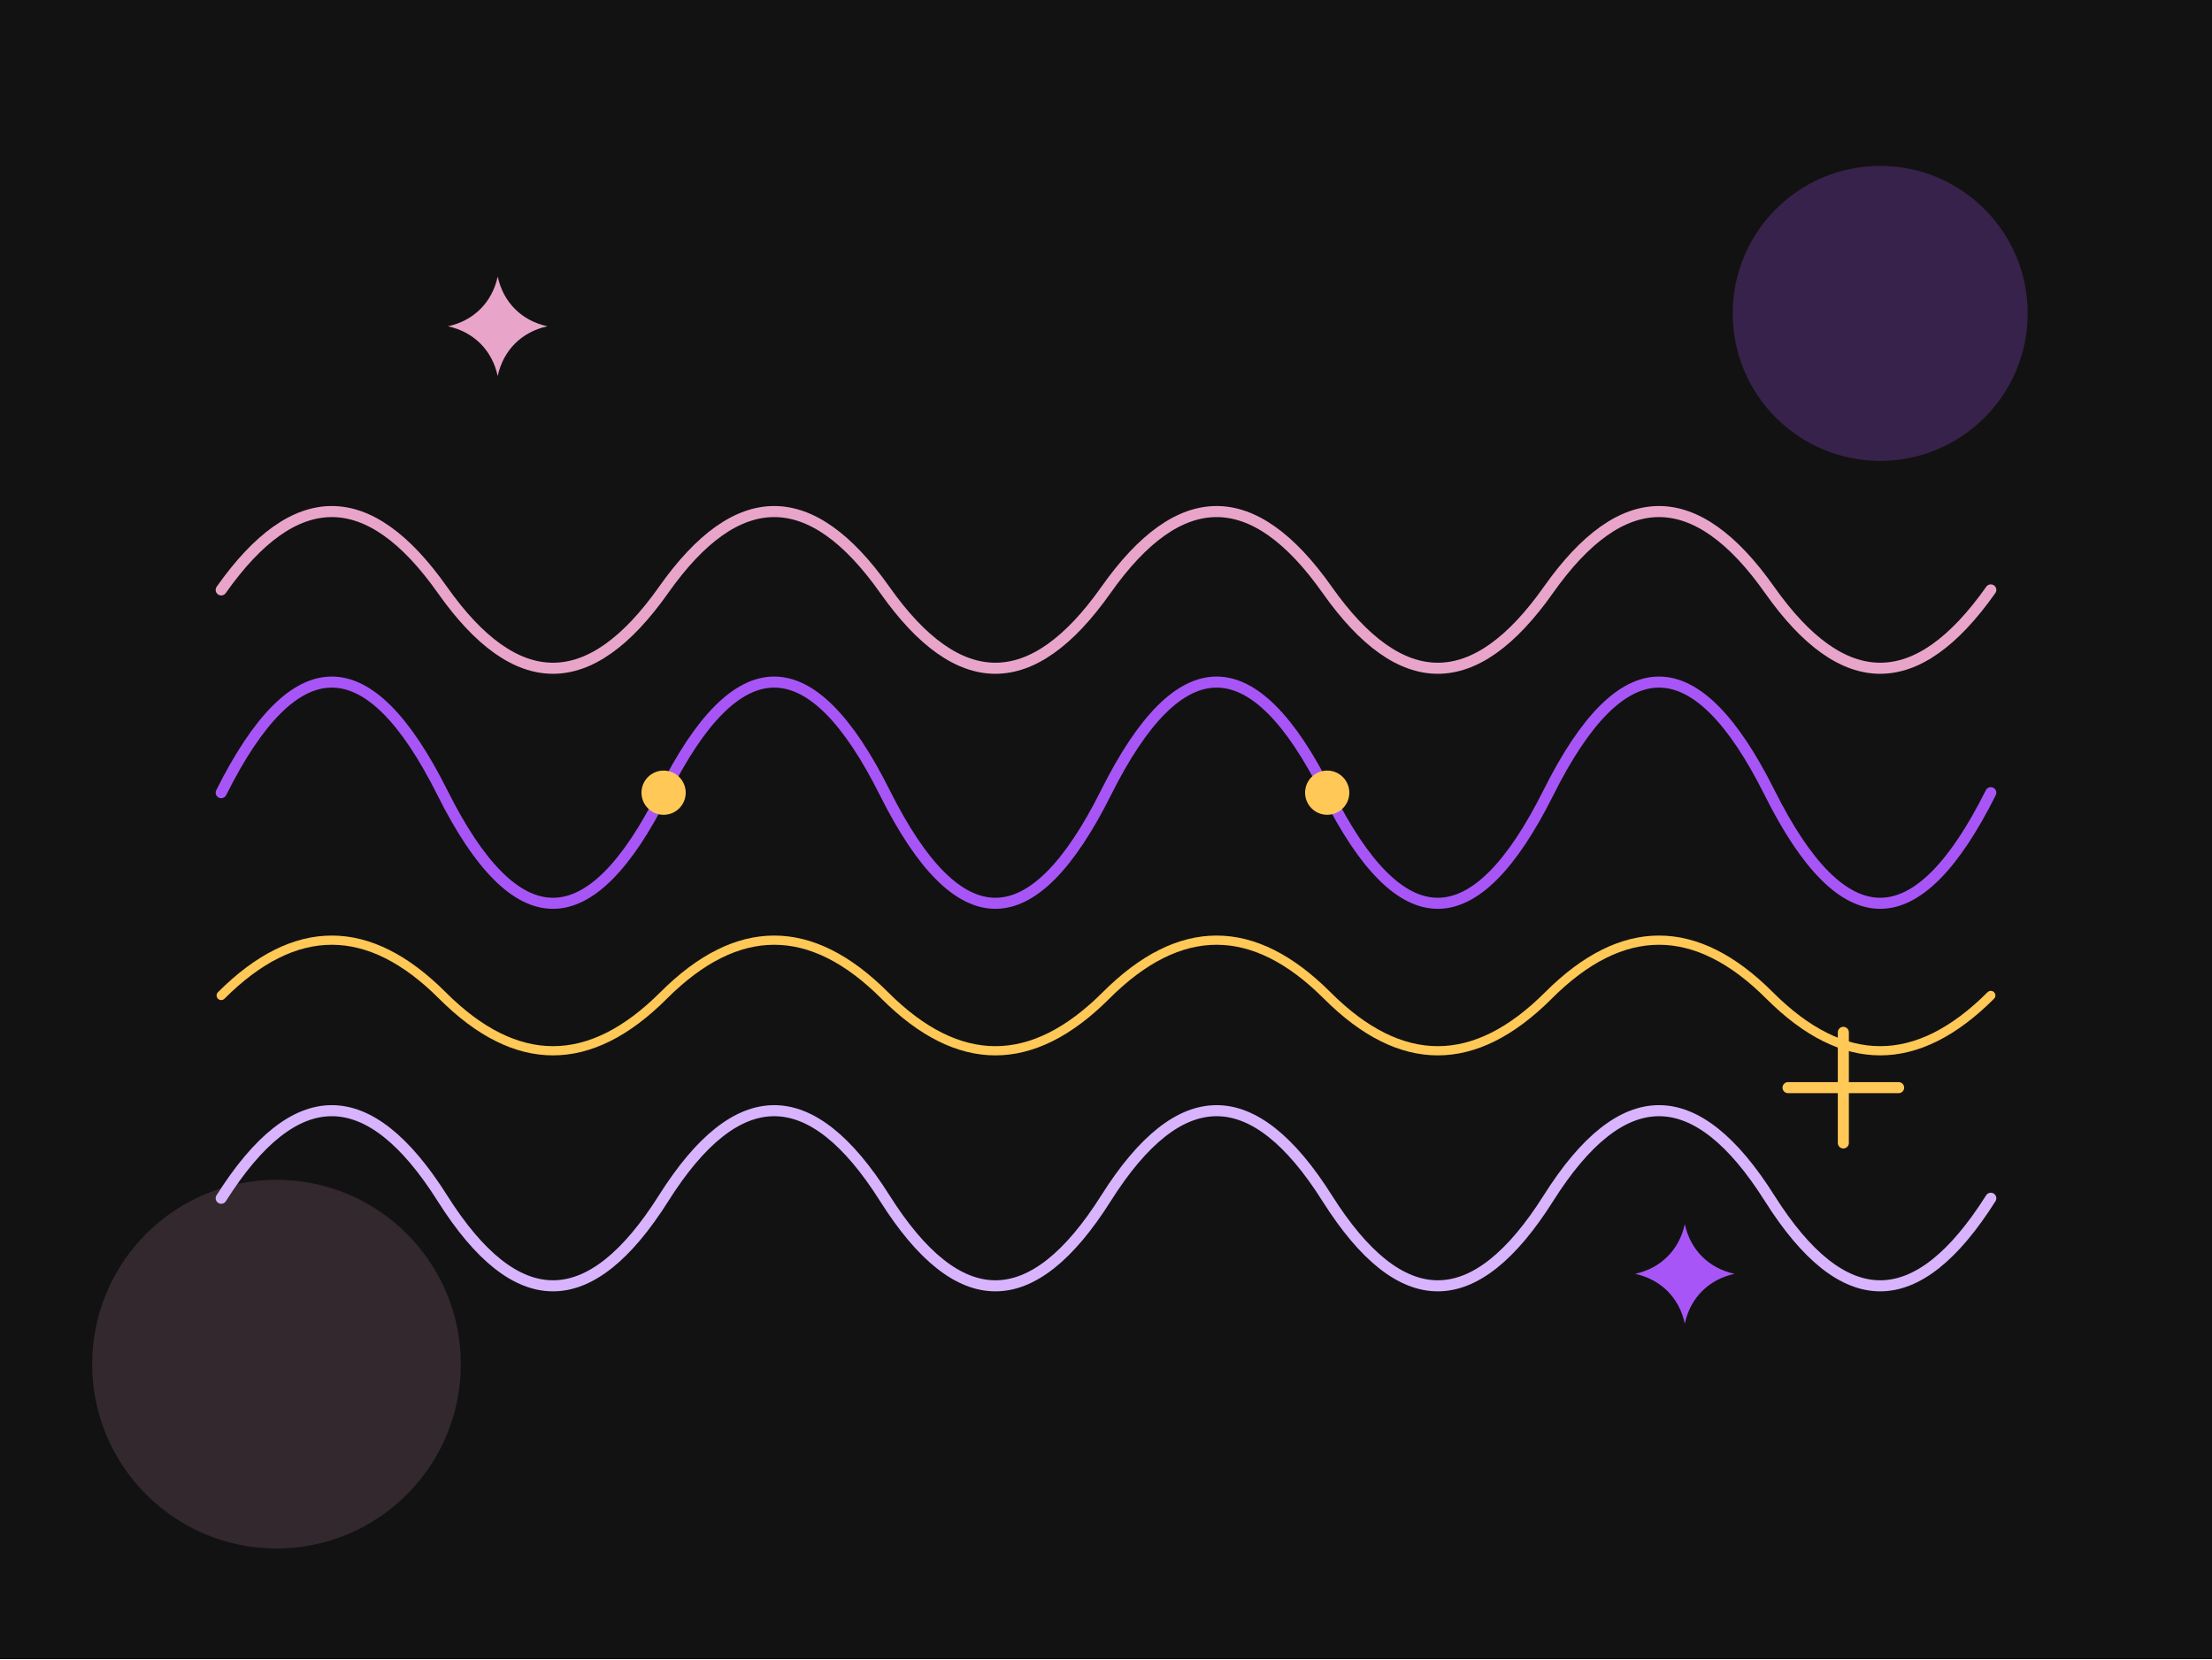
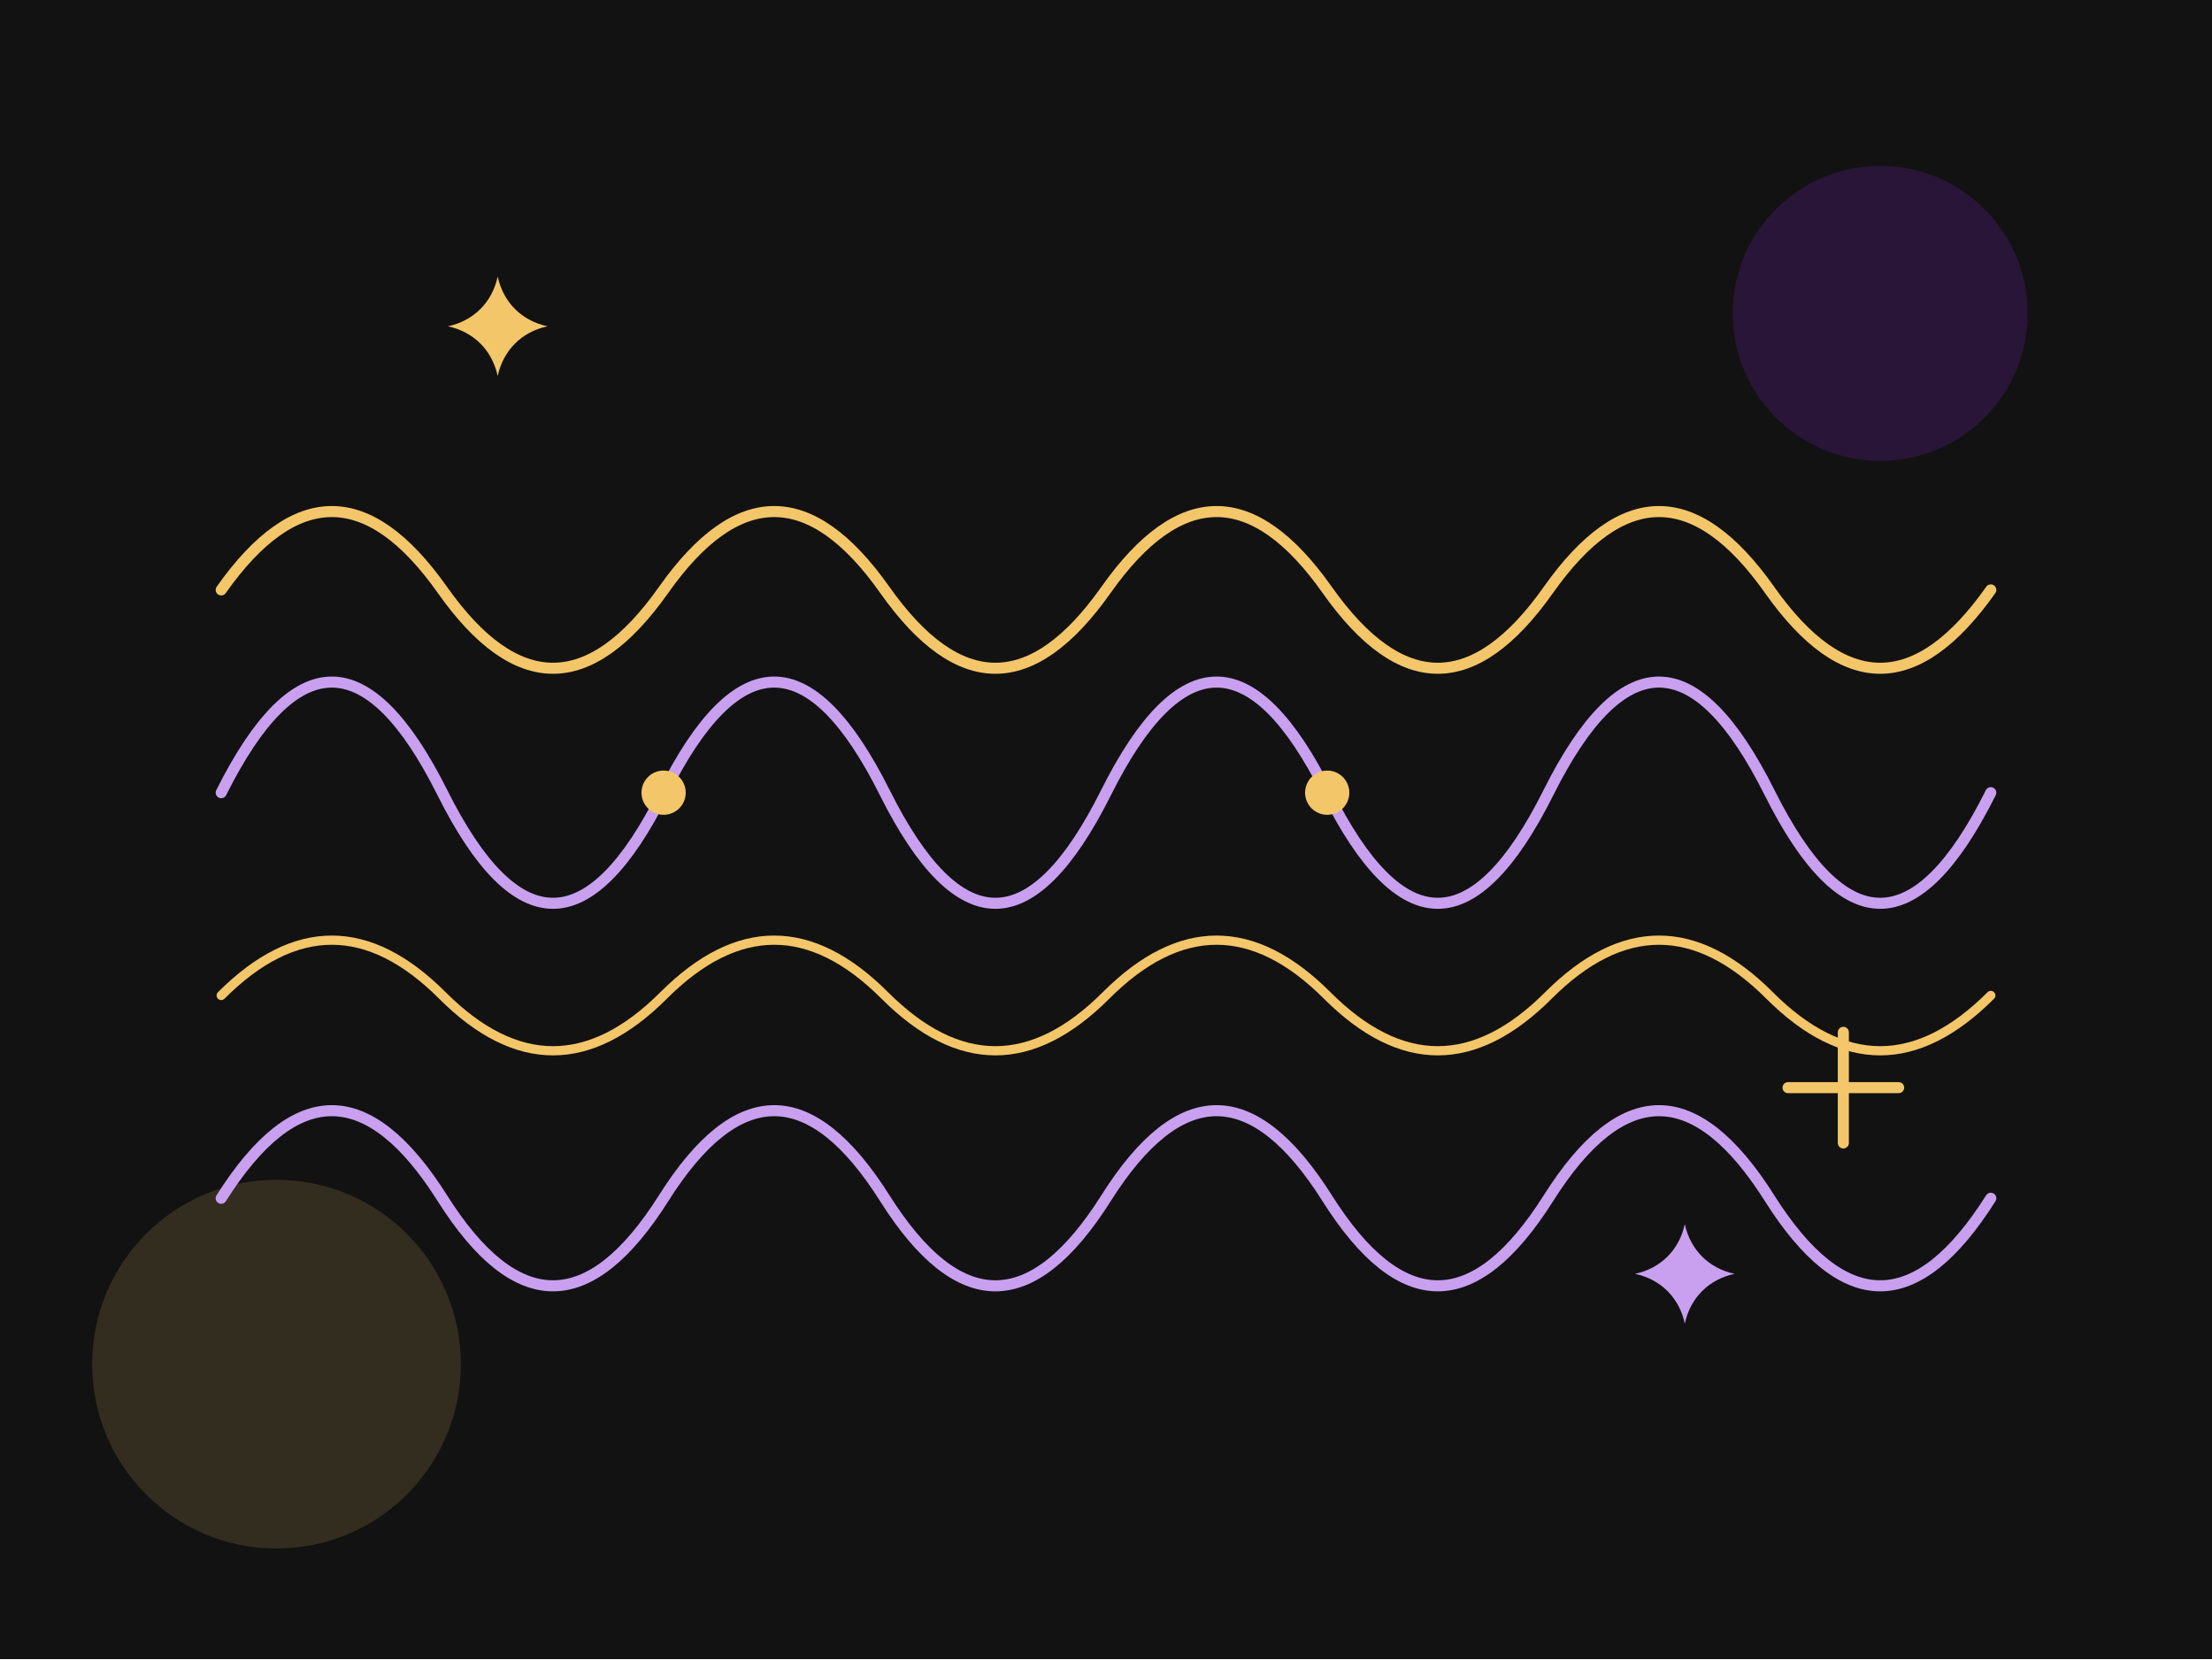
<svg xmlns="http://www.w3.org/2000/svg" viewBox="0 0 1200 900" role="img" aria-label="Wavelength preview">
  <rect width="1200" height="900" fill="#121212" />
-   <circle cx="1020" cy="170" r="80" fill="#A855F7" opacity="0.25" />
-   <circle cx="150" cy="740" r="100" fill="#E9A5C9" opacity="0.15" />
-   <path d="M120 320 q 60 -85 120 0 t 120 0 t 120 0 t 120 0 t 120 0 t 120 0 t 120 0 t 120 0" fill="none" stroke="#E9A5C9" stroke-width="6" stroke-linecap="round" />
-   <path d="M120 430 q 60 -120 120 0 t 120 0 t 120 0 t 120 0 t 120 0 t 120 0 t 120 0 t 120 0" fill="none" stroke="#A855F7" stroke-width="6" stroke-linecap="round" />
-   <path d="M120 540 q 60 -60 120 0 t 120 0 t 120 0 t 120 0 t 120 0 t 120 0 t 120 0 t 120 0" fill="none" stroke="#FFC857" stroke-width="5" stroke-linecap="round" />
-   <path d="M120 650 q 60 -95 120 0 t 120 0 t 120 0 t 120 0 t 120 0 t 120 0 t 120 0 t 120 0" fill="none" stroke="#D8B4FE" stroke-width="6" stroke-linecap="round" />
-   <circle cx="360" cy="430" r="12" fill="#FFC857" />
-   <circle cx="720" cy="430" r="12" fill="#FFC857" />
-   <path d="M914 664 C917 678 927 688 941 691 C927 694 917 704 914 718 C911 704 901 694 887 691 C901 688 911 678 914 664 Z" fill="#A855F7" />
-   <path d="M270 150 C273 164 283 174 297 177 C283 180 273 190 270 204 C267 190 257 180 243 177 C257 174 267 164 270 150 Z" fill="#E9A5C9" />
-   <path d="M1000 560 v60 M970 590 h60" stroke="#FFC857" stroke-width="6" stroke-linecap="round" />
+   <circle cx="1020" cy="170" r="80" fill="#6B21A8" opacity="0.25" />
+   <circle cx="150" cy="740" r="100" fill="#F4C66A" opacity="0.15" />
+   <path d="M120 320 q 60 -85 120 0 t 120 0 t 120 0 t 120 0 t 120 0 t 120 0 t 120 0 t 120 0" fill="none" stroke="#F4C66A" stroke-width="6" stroke-linecap="round" />
+   <path d="M120 430 q 60 -120 120 0 t 120 0 t 120 0 t 120 0 t 120 0 t 120 0 t 120 0 t 120 0" fill="none" stroke="#C9A0F0" stroke-width="6" stroke-linecap="round" />
+   <path d="M120 540 q 60 -60 120 0 t 120 0 t 120 0 t 120 0 t 120 0 t 120 0 t 120 0 t 120 0" fill="none" stroke="#F4C66A" stroke-width="5" stroke-linecap="round" />
+   <path d="M120 650 q 60 -95 120 0 t 120 0 t 120 0 t 120 0 t 120 0 t 120 0 t 120 0 t 120 0" fill="none" stroke="#C9A0F0" stroke-width="6" stroke-linecap="round" />
+   <circle cx="360" cy="430" r="12" fill="#F4C66A" />
+   <circle cx="720" cy="430" r="12" fill="#F4C66A" />
+   <path d="M914 664 C917 678 927 688 941 691 C927 694 917 704 914 718 C911 704 901 694 887 691 C901 688 911 678 914 664 Z" fill="#C9A0F0" />
+   <path d="M270 150 C273 164 283 174 297 177 C283 180 273 190 270 204 C267 190 257 180 243 177 C257 174 267 164 270 150 Z" fill="#F4C66A" />
+   <path d="M1000 560 v60 M970 590 h60" stroke="#F4C66A" stroke-width="6" stroke-linecap="round" />
</svg>
